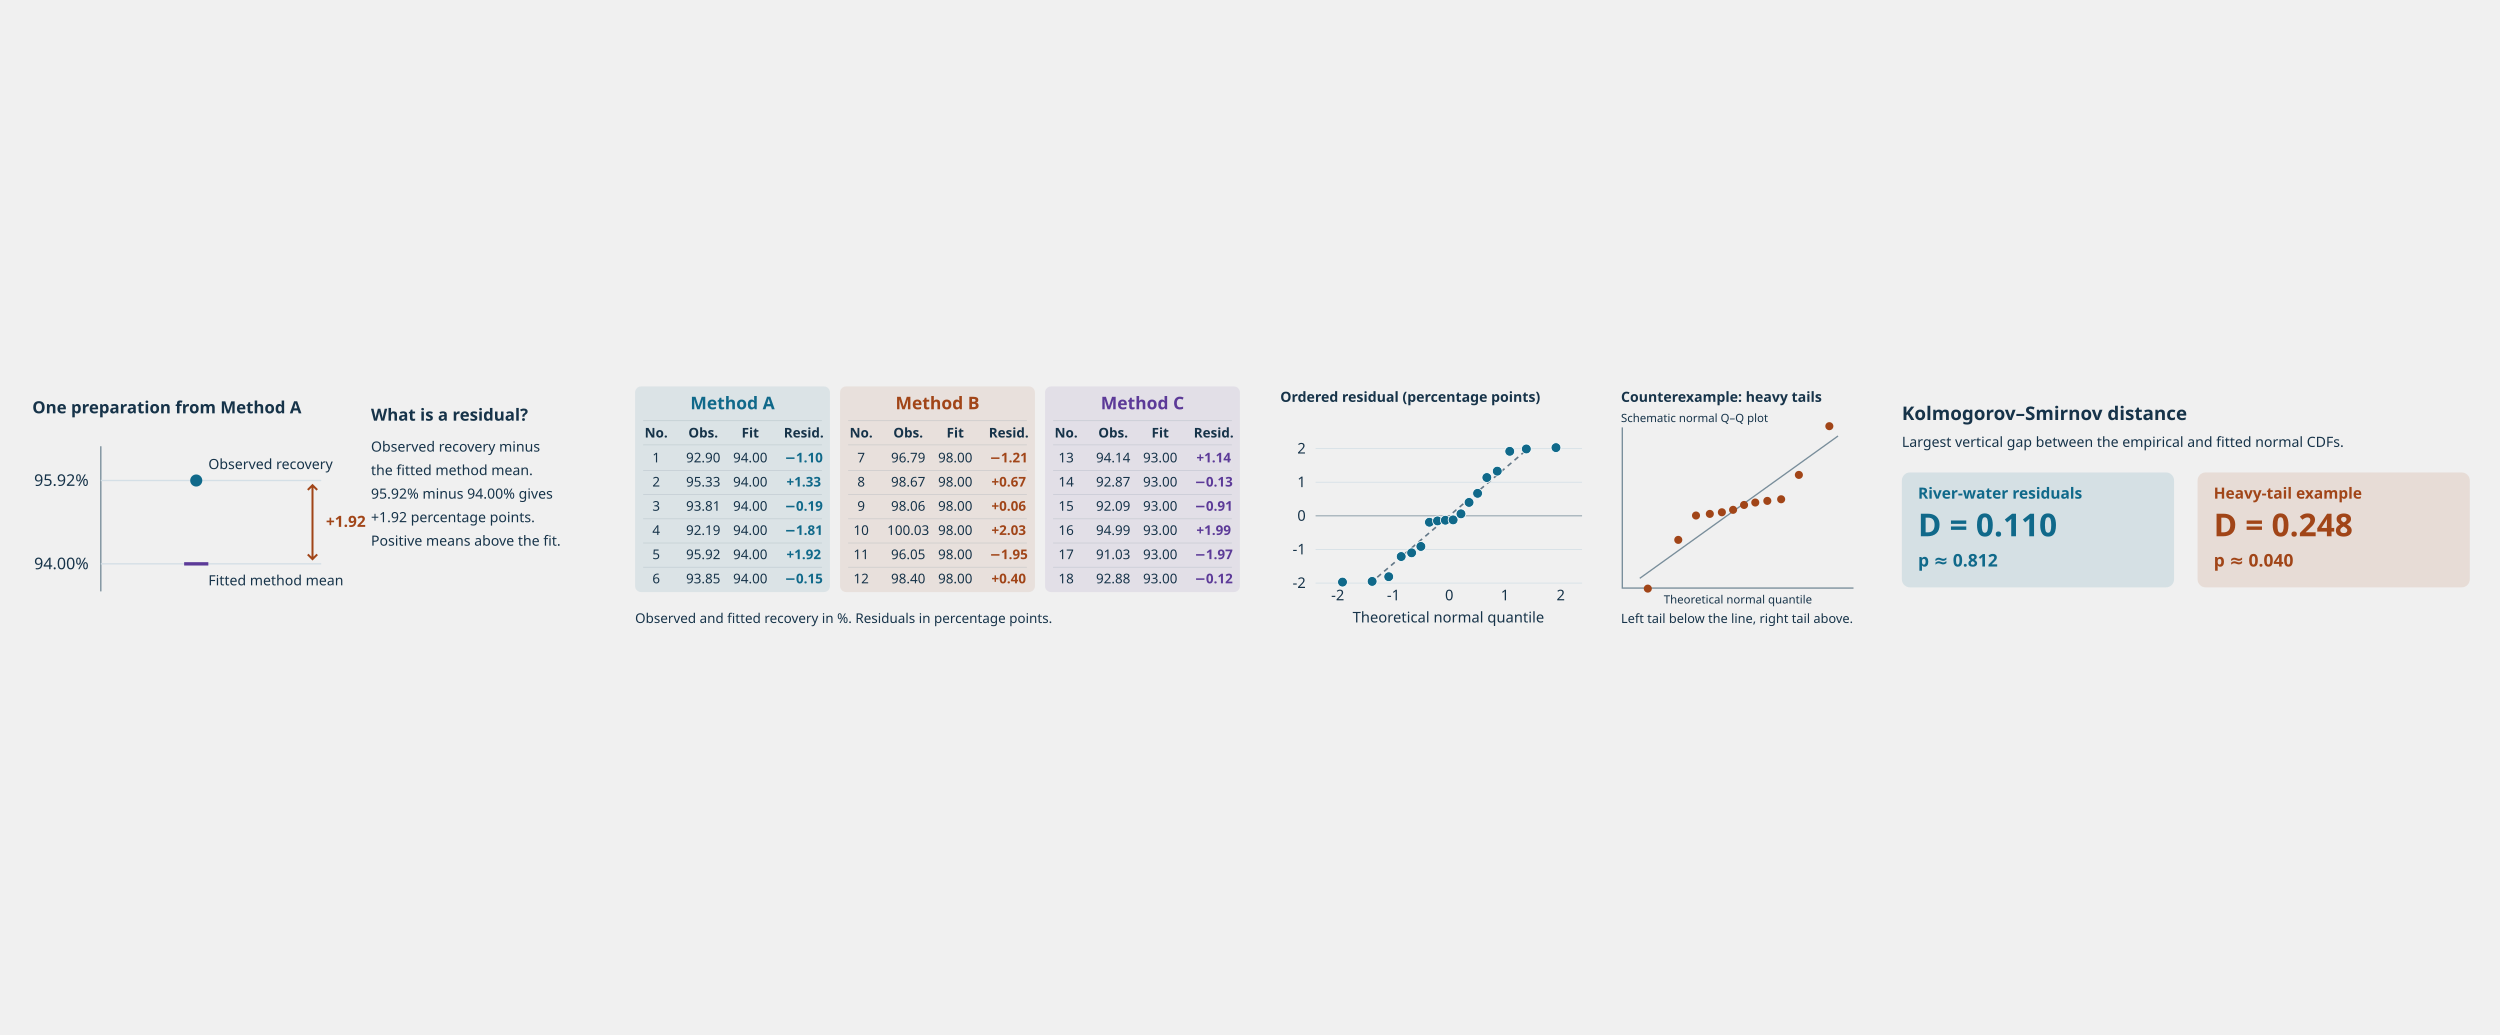
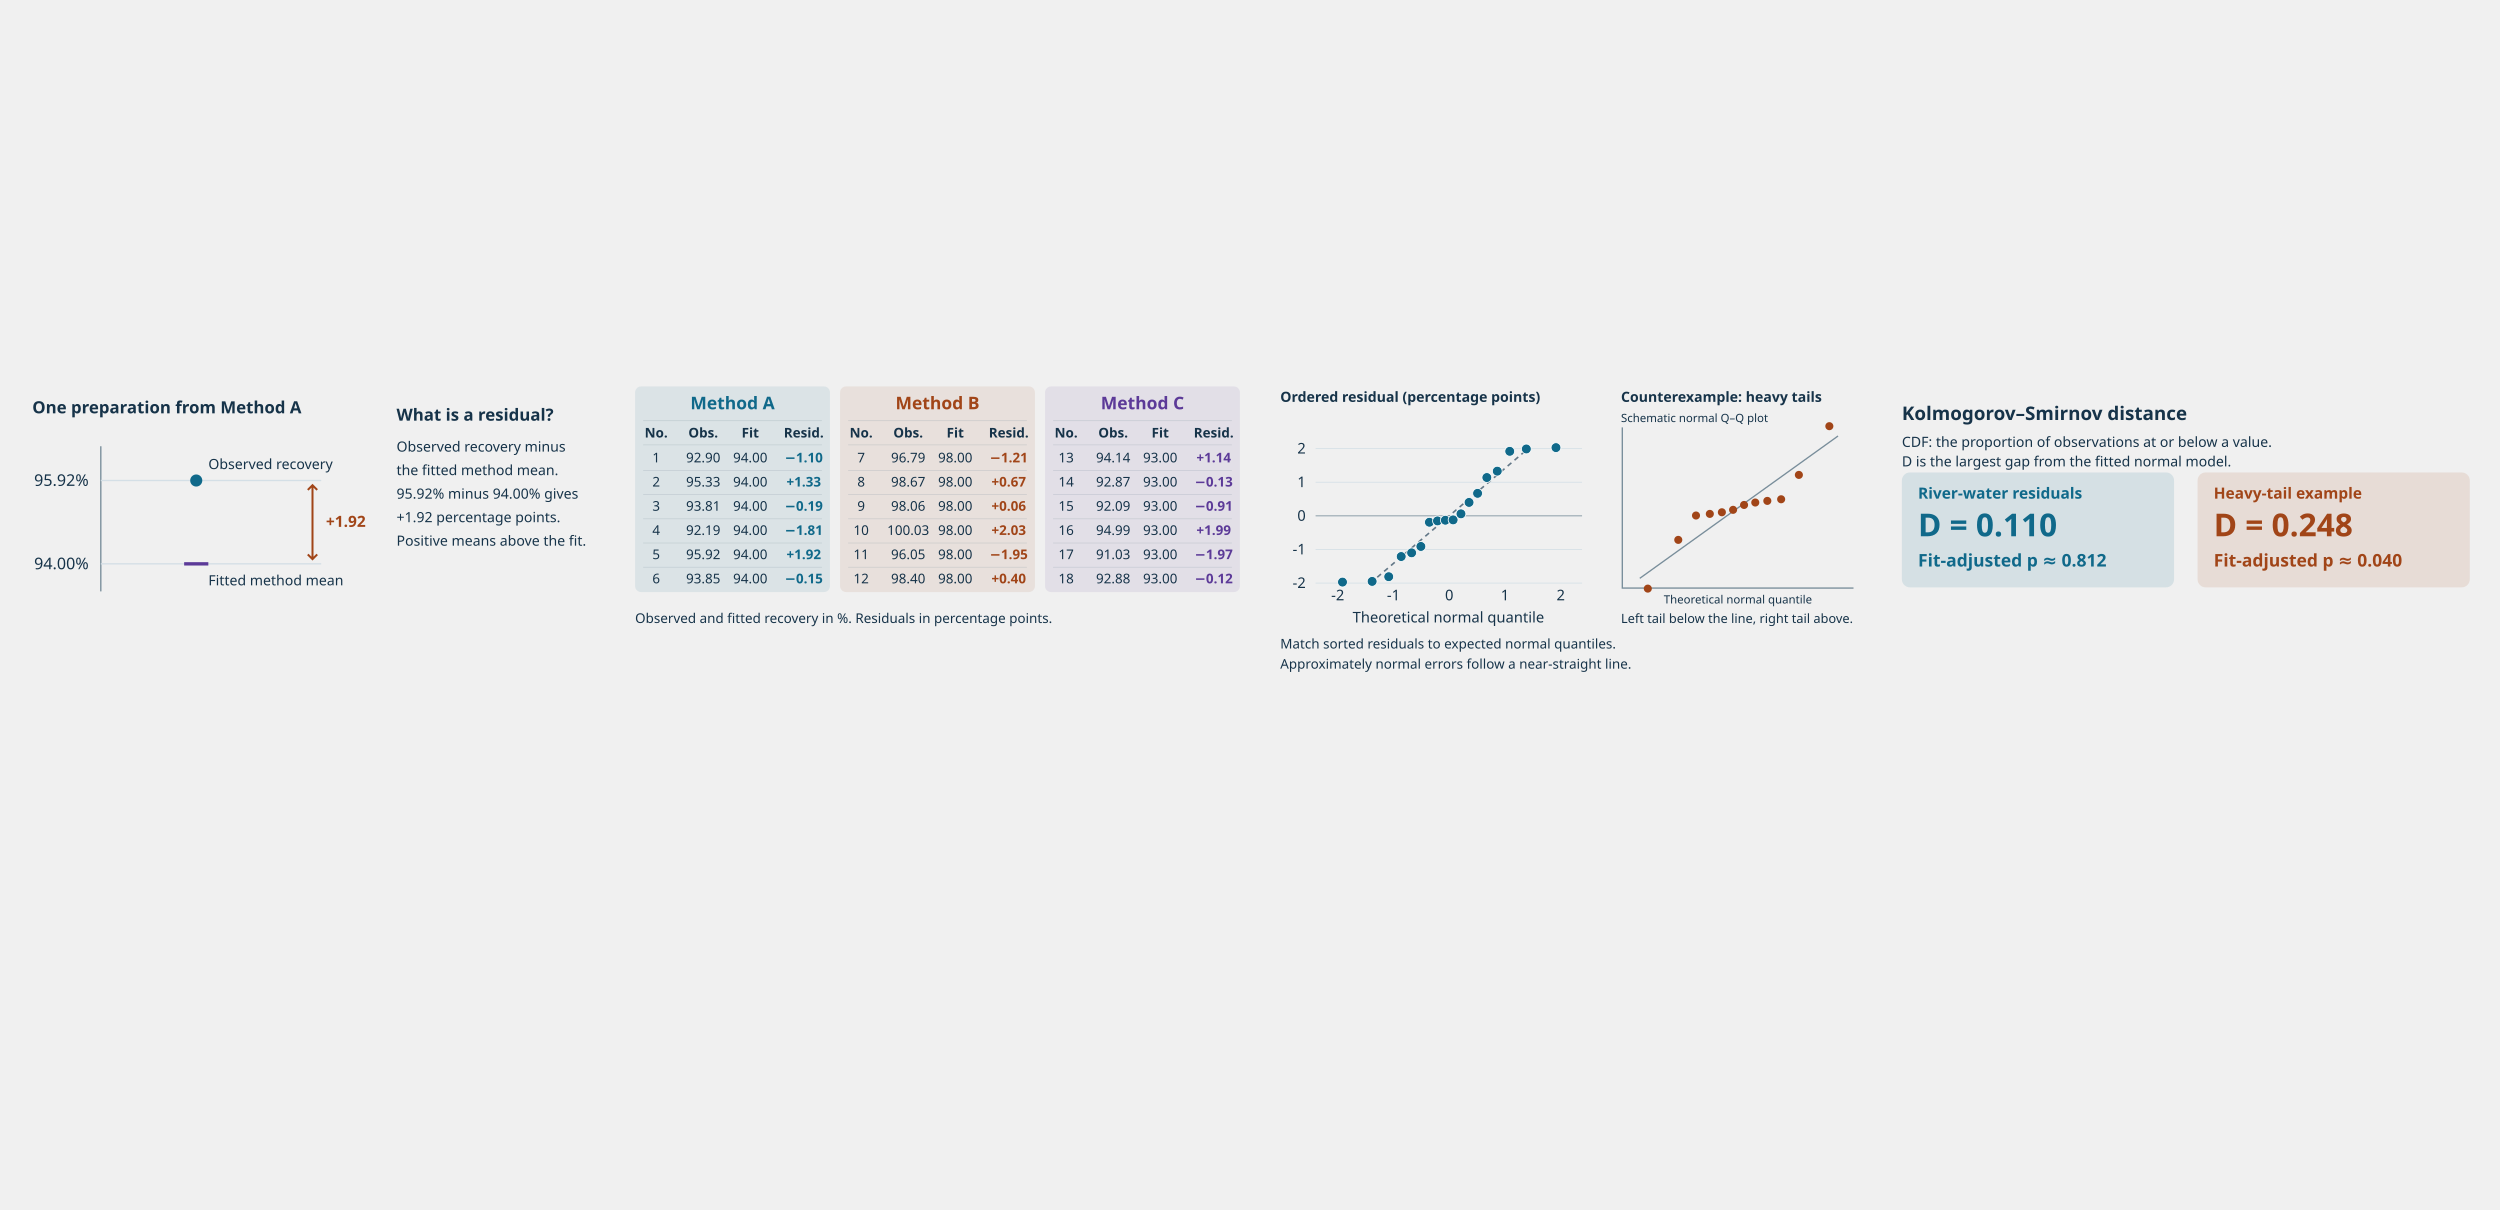
- <svg xmlns="http://www.w3.org/2000/svg" viewBox="0 0 930 385" font-family="system-ui, sans-serif">
+ <svg xmlns="http://www.w3.org/2000/svg" viewBox="0 0 930 450" font-family="system-ui, sans-serif">
  <g data-svg-stage="0" transform="translate(0 140) scale(.25)">
    <g fill="#163349">
      <text x="48" y="55" font-size="25" font-weight="700">One preparation from Method A</text>
      <path d="M150 320V104" fill="none" stroke="#788d9a" stroke-width="2" />
      <path d="M150 155H478 M150 279H478" fill="none" stroke="#d4dfe6" stroke-width="2" />
      <text x="132" y="163" text-anchor="end" font-size="24">95.92%</text>
      <text x="132" y="287" text-anchor="end" font-size="24">94.00%</text>
      <circle cx="292" cy="155" r="9" fill="#10698a" />
      <text x="310" y="138" font-size="21">Observed recovery</text>
      <path d="M274 279H310" fill="none" stroke="#5c3a98" stroke-width="5" />
      <text x="310" y="311" font-size="21">Fitted method mean</text>
      <path d="M465 162V272 m-7-103 7-7 7 7 m-14 96 7 7 7-7" fill="none" stroke="#a14518" stroke-width="3" />
      <text x="485" y="224" font-size="23" fill="#a14518" font-weight="700">+1.92</text>
    </g>
    <g fill="#163349">
-       <text x="552" y="66" font-size="25" font-weight="700">What is a residual?</text>
-       <text x="552" y="112" font-size="21">Observed recovery minus</text>
-       <text x="552" y="147" font-size="21">the fitted method mean.</text>
-       <text x="552" y="182" font-size="21">95.92% minus 94.00% gives</text>
-       <text x="552" y="217" font-size="21">+1.92 percentage points.</text>
-       <text x="552" y="252" font-size="21">Positive means above the fit.</text>
+       <text x="590" y="66" font-size="25" font-weight="700">What is a residual?</text>
+       <text x="590" y="112" font-size="21">Observed recovery minus</text>
+       <text x="590" y="147" font-size="21">the fitted method mean.</text>
+       <text x="590" y="182" font-size="21">95.92% minus 94.00% gives</text>
+       <text x="590" y="217" font-size="21">+1.92 percentage points.</text>
+       <text x="590" y="252" font-size="21">Positive means above the fit.</text>
    </g>
  </g>
  <g data-svg-stage="1" transform="translate(232.5 140) scale(.25)" fill="#163349">
    <g transform="translate(15 0)">
      <rect y="15" width="290" height="306" rx="9" fill="#10698a" fill-opacity=".09" />
      <text x="145" y="49" text-anchor="middle" font-size="26" font-weight="700" fill="#10698a">Method A</text>
      <path d="M12 66H278 M12 102H278 M12 140H278 M12 176H278 M12 212H278 M12 248H278 M12 284H278" fill="none" stroke="#788d9a" opacity=".28" />
      <g text-anchor="middle" font-size="20">
        <text y="91" font-weight="650">
          <tspan x="34">No.</tspan>
          <tspan x="104">Obs.</tspan>
          <tspan x="174">Fit</tspan>
          <tspan x="251">Resid.</tspan>
        </text>
        <text y="128">
          <tspan x="34">1</tspan>
          <tspan x="104">92.90</tspan>
          <tspan x="174">94.00</tspan>
          <tspan x="251" fill="#10698a" font-weight="700">−1.10</tspan>
        </text>
        <text y="164">
          <tspan x="34">2</tspan>
          <tspan x="104">95.33</tspan>
          <tspan x="174">94.00</tspan>
          <tspan x="251" fill="#10698a" font-weight="700">+1.33</tspan>
        </text>
        <text y="200">
          <tspan x="34">3</tspan>
          <tspan x="104">93.81</tspan>
          <tspan x="174">94.00</tspan>
          <tspan x="251" fill="#10698a" font-weight="700">−0.19</tspan>
        </text>
        <text y="236">
          <tspan x="34">4</tspan>
          <tspan x="104">92.19</tspan>
          <tspan x="174">94.00</tspan>
          <tspan x="251" fill="#10698a" font-weight="700">−1.81</tspan>
        </text>
        <text y="272">
          <tspan x="34">5</tspan>
          <tspan x="104">95.92</tspan>
          <tspan x="174">94.00</tspan>
          <tspan x="251" fill="#10698a" font-weight="700">+1.92</tspan>
        </text>
        <text y="308">
          <tspan x="34">6</tspan>
          <tspan x="104">93.85</tspan>
          <tspan x="174">94.00</tspan>
          <tspan x="251" fill="#10698a" font-weight="700">−0.15</tspan>
        </text>
      </g>
    </g>
    <g transform="translate(320 0)">
      <rect y="15" width="290" height="306" rx="9" fill="#a14518" fill-opacity=".09" />
      <text x="145" y="49" text-anchor="middle" font-size="26" font-weight="700" fill="#a14518">Method B</text>
      <path d="M12 66H278 M12 102H278 M12 140H278 M12 176H278 M12 212H278 M12 248H278 M12 284H278" fill="none" stroke="#788d9a" opacity=".28" />
      <g text-anchor="middle" font-size="20">
        <text y="91" font-weight="650">
          <tspan x="34">No.</tspan>
          <tspan x="104">Obs.</tspan>
          <tspan x="174">Fit</tspan>
          <tspan x="251">Resid.</tspan>
        </text>
        <text y="128">
          <tspan x="34">7</tspan>
          <tspan x="104">96.79</tspan>
          <tspan x="174">98.00</tspan>
          <tspan x="251" fill="#a14518" font-weight="700">−1.21</tspan>
        </text>
        <text y="164">
          <tspan x="34">8</tspan>
          <tspan x="104">98.67</tspan>
          <tspan x="174">98.00</tspan>
          <tspan x="251" fill="#a14518" font-weight="700">+0.67</tspan>
        </text>
        <text y="200">
          <tspan x="34">9</tspan>
          <tspan x="104">98.06</tspan>
          <tspan x="174">98.00</tspan>
          <tspan x="251" fill="#a14518" font-weight="700">+0.06</tspan>
        </text>
        <text y="236">
          <tspan x="34">10</tspan>
          <tspan x="104">100.03</tspan>
          <tspan x="174">98.00</tspan>
          <tspan x="251" fill="#a14518" font-weight="700">+2.03</tspan>
        </text>
        <text y="272">
          <tspan x="34">11</tspan>
          <tspan x="104">96.05</tspan>
          <tspan x="174">98.00</tspan>
          <tspan x="251" fill="#a14518" font-weight="700">−1.95</tspan>
        </text>
        <text y="308">
          <tspan x="34">12</tspan>
          <tspan x="104">98.40</tspan>
          <tspan x="174">98.00</tspan>
          <tspan x="251" fill="#a14518" font-weight="700">+0.40</tspan>
        </text>
      </g>
    </g>
    <g transform="translate(625 0)">
      <rect y="15" width="290" height="306" rx="9" fill="#5c3a98" fill-opacity=".09" />
      <text x="145" y="49" text-anchor="middle" font-size="26" font-weight="700" fill="#5c3a98">Method C</text>
      <path d="M12 66H278 M12 102H278 M12 140H278 M12 176H278 M12 212H278 M12 248H278 M12 284H278" fill="none" stroke="#788d9a" opacity=".28" />
      <g text-anchor="middle" font-size="20">
        <text y="91" font-weight="650">
          <tspan x="34">No.</tspan>
          <tspan x="104">Obs.</tspan>
          <tspan x="174">Fit</tspan>
          <tspan x="251">Resid.</tspan>
        </text>
        <text y="128">
          <tspan x="34">13</tspan>
          <tspan x="104">94.14</tspan>
          <tspan x="174">93.00</tspan>
          <tspan x="251" fill="#5c3a98" font-weight="700">+1.14</tspan>
        </text>
        <text y="164">
          <tspan x="34">14</tspan>
          <tspan x="104">92.87</tspan>
          <tspan x="174">93.00</tspan>
          <tspan x="251" fill="#5c3a98" font-weight="700">−0.13</tspan>
        </text>
        <text y="200">
          <tspan x="34">15</tspan>
          <tspan x="104">92.09</tspan>
          <tspan x="174">93.00</tspan>
          <tspan x="251" fill="#5c3a98" font-weight="700">−0.91</tspan>
        </text>
        <text y="236">
          <tspan x="34">16</tspan>
          <tspan x="104">94.99</tspan>
          <tspan x="174">93.00</tspan>
          <tspan x="251" fill="#5c3a98" font-weight="700">+1.99</tspan>
        </text>
        <text y="272">
          <tspan x="34">17</tspan>
          <tspan x="104">91.03</tspan>
          <tspan x="174">93.00</tspan>
          <tspan x="251" fill="#5c3a98" font-weight="700">−1.97</tspan>
        </text>
        <text y="308">
          <tspan x="34">18</tspan>
          <tspan x="104">92.88</tspan>
          <tspan x="174">93.00</tspan>
          <tspan x="251" fill="#5c3a98" font-weight="700">−0.12</tspan>
        </text>
      </g>
    </g>
    <text x="15" y="367" font-size="20">Observed and fitted recovery in %. Residuals in percentage points.</text>
  </g>
  <g data-svg-stage="2" transform="translate(465 140) scale(.25)">
    <text x="45" y="38" font-size="21" font-weight="650" fill="#163349">Ordered residual (percentage points)</text>
    <g transform="translate(0 -12) scale(1.22)">
      <g transform="translate(-460 0)">
        <line x1="540.00" y1="262.00" x2="865.00" y2="262.00" stroke="#d4dfe6" stroke-width="1" />
        <text x="528" y="268" text-anchor="end" font-size="18" font-weight="500" fill="#163349">-2</text>
        <line x1="540.00" y1="221.00" x2="865.00" y2="221.00" stroke="#d4dfe6" stroke-width="1" />
        <text x="528" y="227" text-anchor="end" font-size="18" font-weight="500" fill="#163349">-1</text>
        <line x1="540.00" y1="180.00" x2="865.00" y2="180.00" stroke="#788d9a" stroke-width="1" />
        <text x="528" y="186" text-anchor="end" font-size="18" font-weight="500" fill="#163349">0</text>
        <line x1="540.00" y1="139.00" x2="865.00" y2="139.00" stroke="#d4dfe6" stroke-width="1" />
        <text x="528" y="145" text-anchor="end" font-size="18" font-weight="500" fill="#163349">1</text>
        <line x1="540.00" y1="98.00" x2="865.00" y2="98.00" stroke="#d4dfe6" stroke-width="1" />
        <text x="528" y="104" text-anchor="end" font-size="18" font-weight="500" fill="#163349">2</text>
        <text x="702" y="310" text-anchor="middle" font-size="18" font-weight="500" fill="#163349">Theoretical normal quantile</text>
        <line x1="606.85" y1="262.00" x2="799.15" y2="98.00" stroke="#627787" stroke-width="2" stroke-dasharray="6 5" />
        <circle cx="572.81" cy="260.77" r="6" fill="#10698a" stroke="#ffffff" stroke-width="1" />
        <circle cx="608.96" cy="259.95" r="6" fill="#10698a" stroke="#ffffff" stroke-width="1" />
        <circle cx="629.20" cy="254.21" r="6" fill="#10698a" stroke="#ffffff" stroke-width="1" />
        <circle cx="644.41" cy="229.61" r="6" fill="#10698a" stroke="#ffffff" stroke-width="1" />
        <circle cx="657.13" cy="225.10" r="6" fill="#10698a" stroke="#ffffff" stroke-width="1" />
        <circle cx="668.42" cy="217.31" r="6" fill="#10698a" stroke="#ffffff" stroke-width="1" />
        <circle cx="678.83" cy="187.79" r="6" fill="#10698a" stroke="#ffffff" stroke-width="1" />
        <circle cx="688.69" cy="186.15" r="6" fill="#10698a" stroke="#ffffff" stroke-width="1" />
        <circle cx="698.26" cy="185.33" r="6" fill="#10698a" stroke="#ffffff" stroke-width="1" />
        <circle cx="707.74" cy="184.92" r="6" fill="#10698a" stroke="#ffffff" stroke-width="1" />
        <circle cx="717.31" cy="177.54" r="6" fill="#10698a" stroke="#ffffff" stroke-width="1" />
        <circle cx="727.17" cy="163.60" r="6" fill="#10698a" stroke="#ffffff" stroke-width="1" />
        <circle cx="737.58" cy="152.53" r="6" fill="#10698a" stroke="#ffffff" stroke-width="1" />
        <circle cx="748.87" cy="133.26" r="6" fill="#10698a" stroke="#ffffff" stroke-width="1" />
        <circle cx="761.59" cy="125.47" r="6" fill="#10698a" stroke="#ffffff" stroke-width="1" />
        <circle cx="776.80" cy="101.28" r="6" fill="#10698a" stroke="#ffffff" stroke-width="1" />
        <circle cx="797.04" cy="98.41" r="6" fill="#10698a" stroke="#ffffff" stroke-width="1" />
        <circle cx="833.19" cy="96.77" r="6" fill="#10698a" stroke="#ffffff" stroke-width="1" />
        <text x="567" y="283" text-anchor="middle" font-size="18" font-weight="500" fill="#163349">-2</text>
        <text x="635" y="283" text-anchor="middle" font-size="18" font-weight="500" fill="#163349">-1</text>
        <text x="703" y="283" text-anchor="middle" font-size="18" font-weight="500" fill="#163349">0</text>
        <text x="771" y="283" text-anchor="middle" font-size="18" font-weight="500" fill="#163349">1</text>
        <text x="839" y="283" text-anchor="middle" font-size="18" font-weight="500" fill="#163349">2</text>
      </g>
    </g>
    <g fill="#163349">
      <text x="552" y="38" font-size="21" font-weight="700">Counterexample: heavy tails</text>
      <text x="552" y="68" font-size="17">Schematic normal Q–Q plot</text>
      <path d="M554 76V315H898 M580 300.54L875 88.74" fill="none" stroke="#788d9a" stroke-width="2" />
      <g fill="#a14518">
        <circle cx="591.93" cy="315.85" r="6" />
        <circle cx="637.27" cy="243.34" r="6" />
        <circle cx="663.65" cy="207.09" r="6" />
        <circle cx="684.22" cy="204.67" r="6" />
        <circle cx="702.15" cy="202.25" r="6" />
        <circle cx="718.84" cy="198.63" r="6" />
        <circle cx="735.16" cy="191.37" r="6" />
        <circle cx="751.85" cy="187.75" r="6" />
        <circle cx="769.78" cy="185.33" r="6" />
        <circle cx="790.35" cy="182.91" r="6" />
        <circle cx="816.73" cy="146.66" r="6" />
        <circle cx="862.07" cy="74.15" r="6" />
      </g>
      <text x="726" y="338" text-anchor="middle" font-size="17">Theoretical normal quantile</text>
      <text x="552" y="367" font-size="19">Left tail below the line, right tail above.</text>
    </g>
+     <text x="45" y="405" font-size="20" fill="#163349">Match sorted residuals to expected normal quantiles.</text>
+     <text x="45" y="435" font-size="20" fill="#163349">Approximately normal errors follow a near-straight line.</text>
  </g>
  <g data-svg-stage="3" transform="translate(697.5 140) scale(.25)" fill="#163349">
    <text x="40" y="65" font-size="28" font-weight="700">Kolmogorov–Smirnov distance</text>
-     <text x="40" y="105" font-size="21">Largest vertical gap between the empirical and fitted normal CDFs.</text>
+     <text x="40" y="105" font-size="21">CDF: the proportion of observations at or below a value.</text>
+     <text x="40" y="134" font-size="21">D is the largest gap from the fitted normal model.</text>
    <rect x="40" y="143" width="405" height="171" rx="12" fill="#10698a" fill-opacity=".12" />
    <rect x="480" y="143" width="405" height="171" rx="12" fill="#a14518" fill-opacity=".12" />
    <g font-size="23" font-weight="700">
      <text x="64" y="182" fill="#10698a">River-water residuals</text>
      <text x="504" y="182" fill="#a14518">Heavy-tail example</text>
    </g>
    <g font-size="47" font-weight="700">
      <text x="64" y="238" fill="#10698a">D = 0.110</text>
      <text x="504" y="238" fill="#a14518">D = 0.248</text>
    </g>
    <g font-size="26" font-weight="650">
-       <text x="64" y="283" fill="#10698a">p ≈ 0.812</text>
-       <text x="504" y="283" fill="#a14518">p ≈ 0.040</text>
+       <text x="64" y="283" fill="#10698a">Fit-adjusted p ≈ 0.812</text>
+       <text x="504" y="283" fill="#a14518">Fit-adjusted p ≈ 0.040</text>
    </g>
  </g>
</svg>
